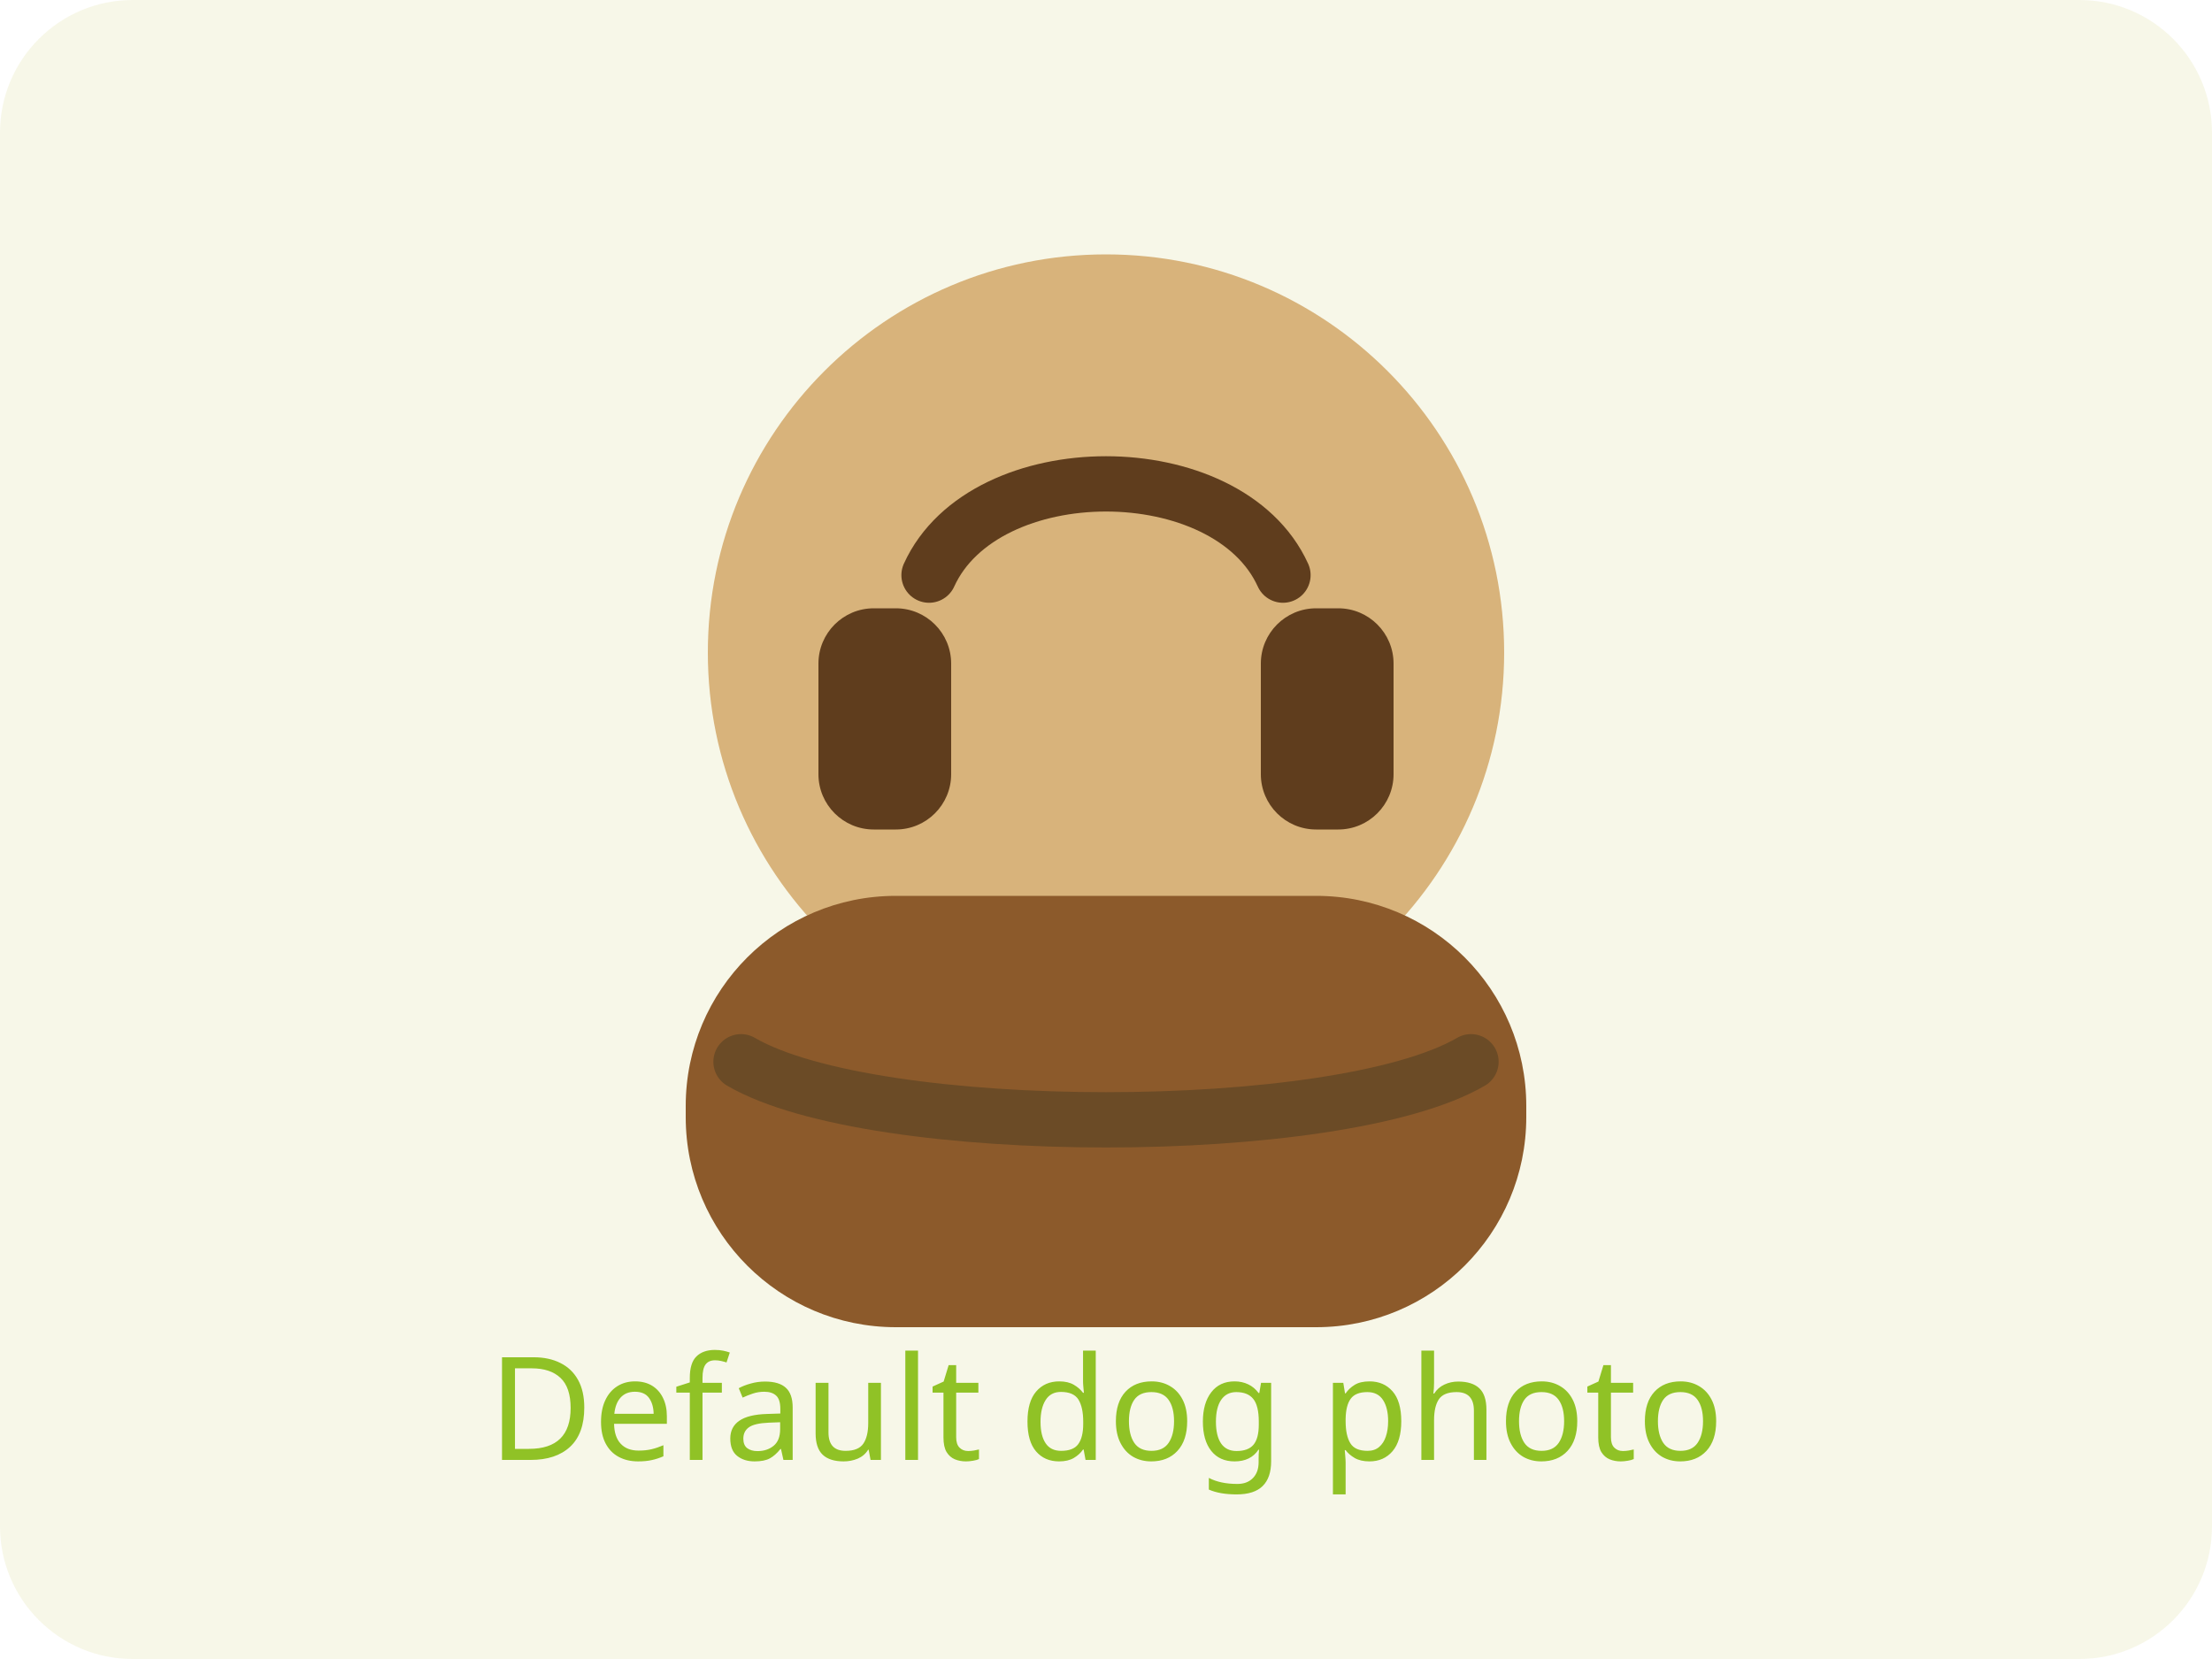
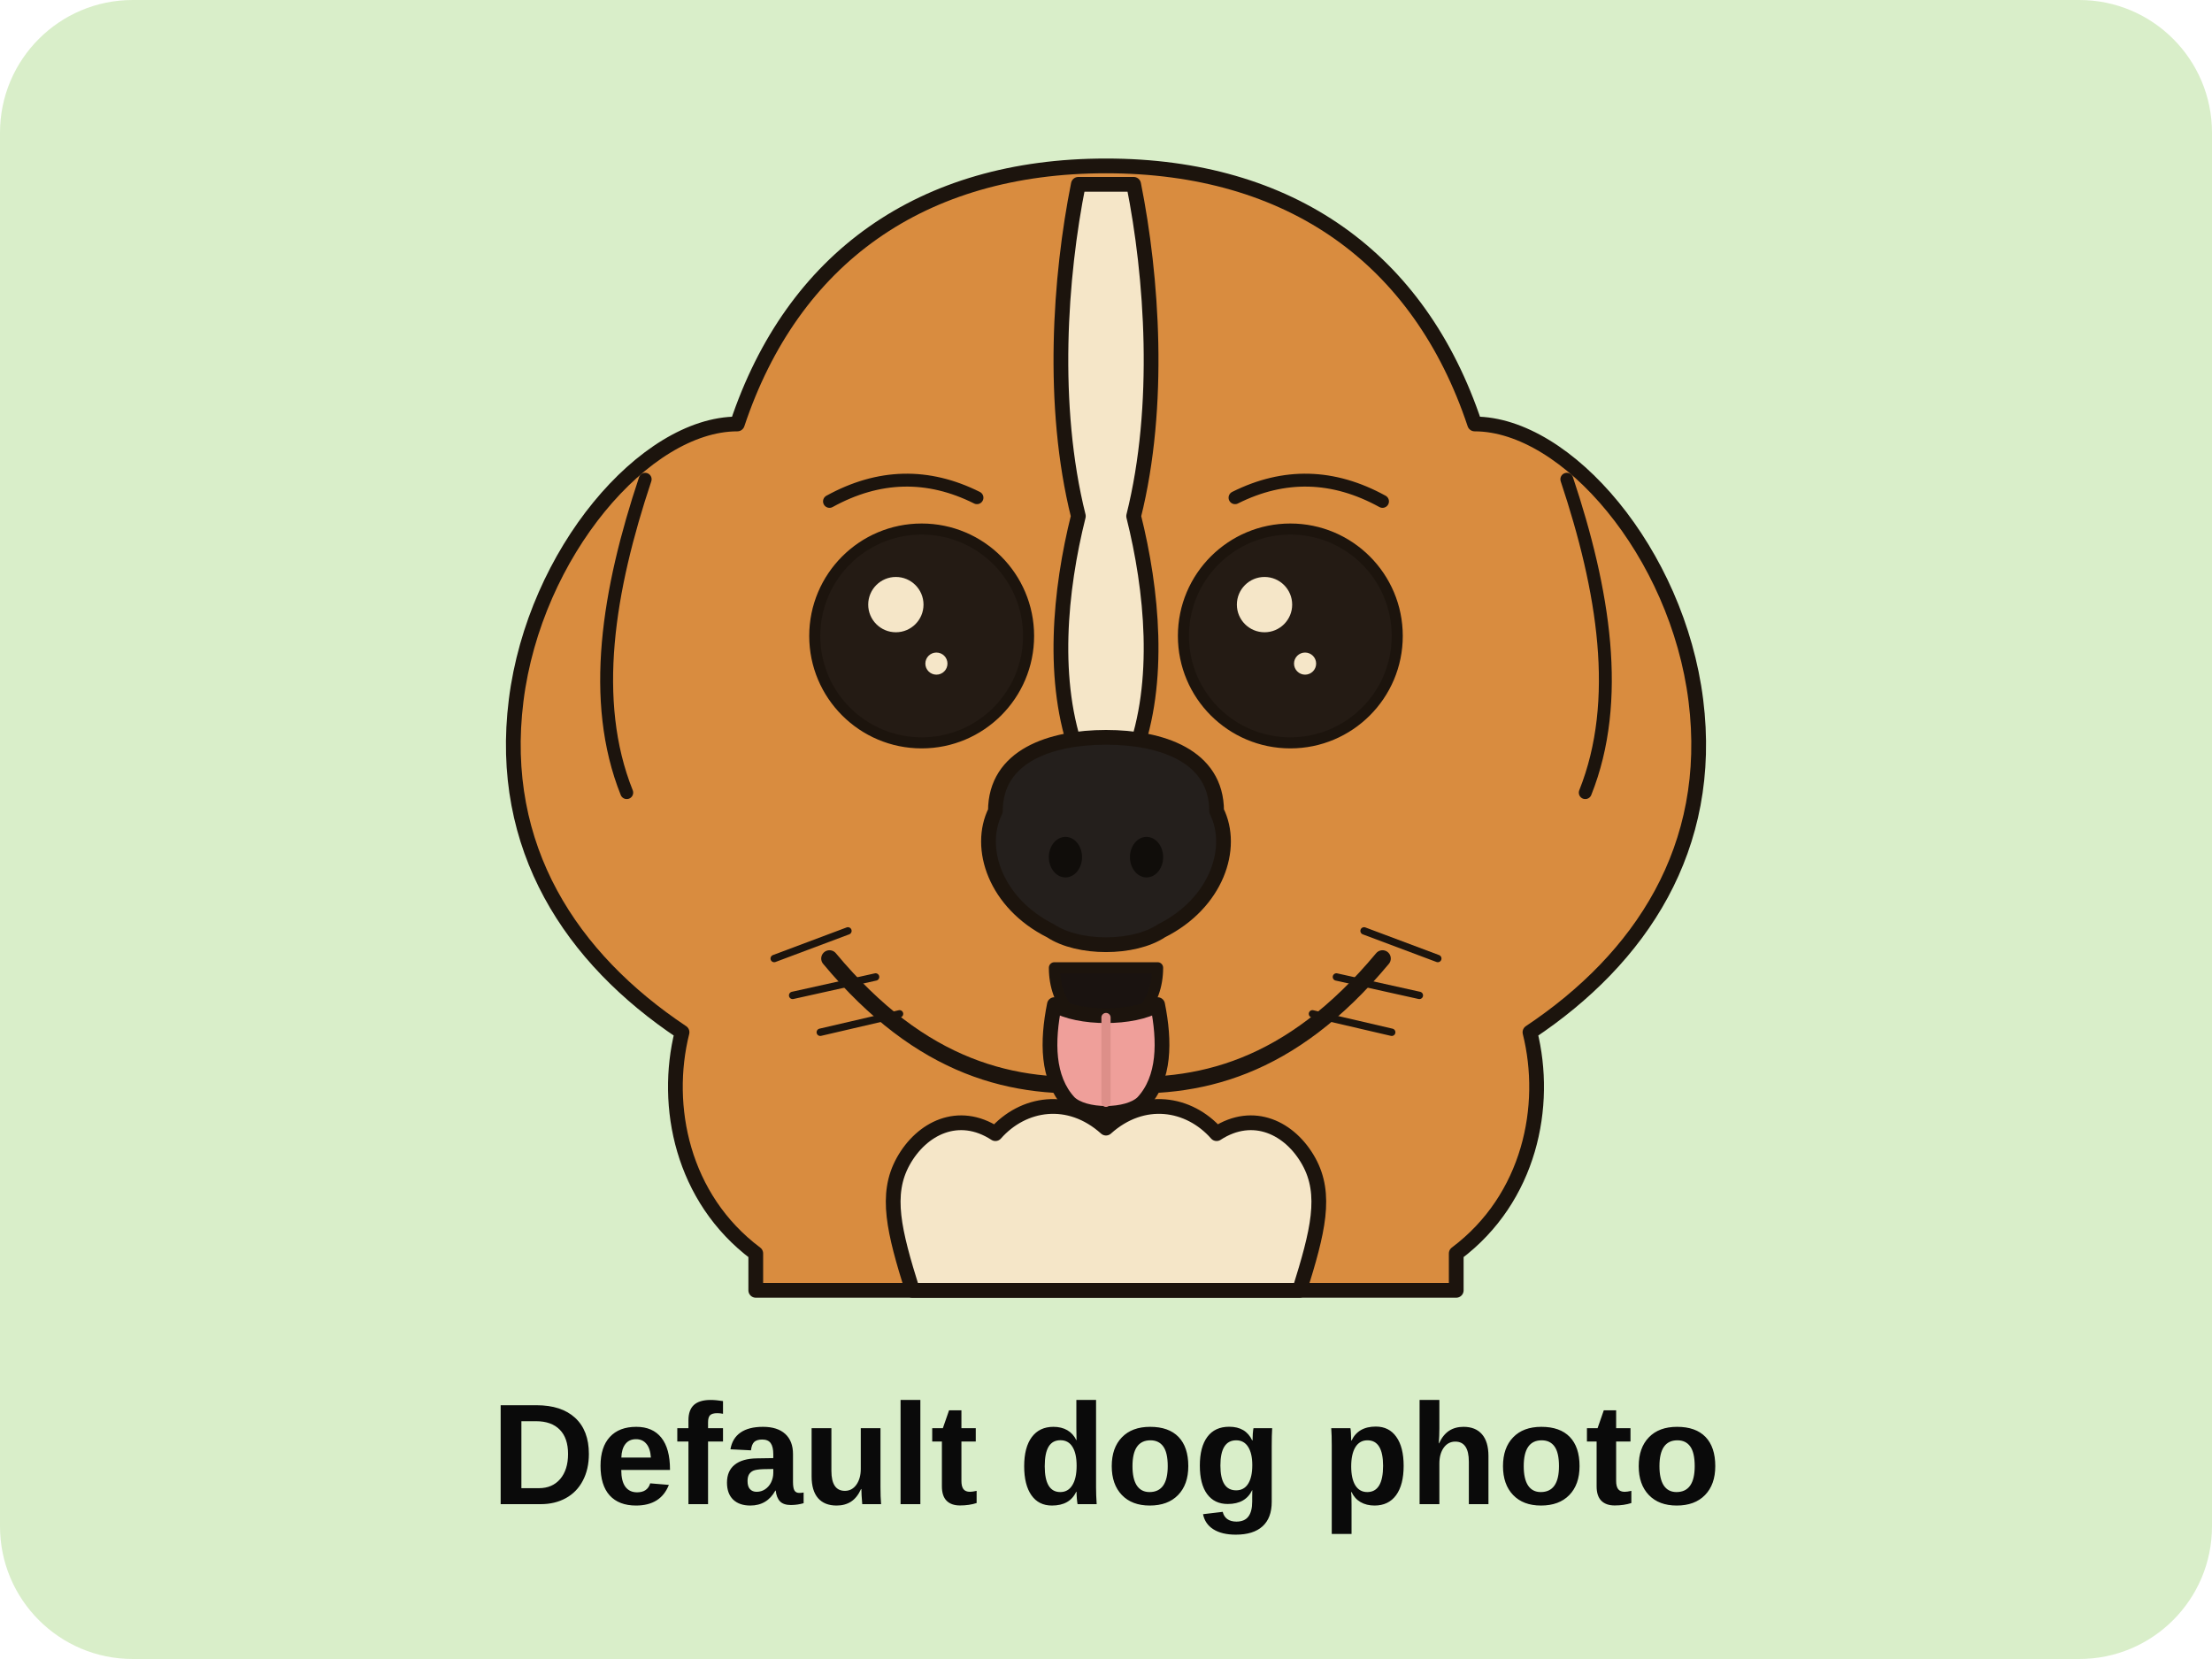
- <svg xmlns="http://www.w3.org/2000/svg" viewBox="0 0 400 300">
-   <rect width="400" height="300" rx="24" fill="#f7f7e8" />
-   <circle cx="200" cy="118" r="72" fill="#d8b37b" />
-   <rect x="124" y="162" width="152" height="78" rx="38" fill="#8c5a2b" />
-   <rect x="148" y="110" width="24" height="40" rx="10" fill="#5f3d1d" />
-   <rect x="228" y="110" width="24" height="40" rx="10" fill="#5f3d1d" />
-   <path d="M168 104c10-22 54-22 64 0" stroke="#5f3d1d" stroke-width="10" stroke-linecap="round" fill="none" />
-   <path d="M134 192c24 14 108 14 132 0" stroke="#6b4b26" stroke-width="10" stroke-linecap="round" fill="none" />
-   <text x="200" y="264" text-anchor="middle" font-family="Segoe UI, sans-serif" font-size="26" fill="#90c226">Default dog photo</text>
+ <svg xmlns="http://www.w3.org/2000/svg" viewBox="0 0 400 300" width="400" height="300" role="img">
+   <rect x="0" y="0" width="400" height="300" rx="24" fill="#d9eec9" />
+   <g transform="translate(66.6667,0) scale(0.333333)">
+     <path d="M 400 90 C 300 90 230 140 200 230 C 150 230 90 300 80 380 C 70 460 110 520 170 560 C 160 600 170 650 210 680 L 210 700 L 590 700 L 590 680 C 630 650 640 600 630 560 C 690 520 730 460 720 380 C 710 300 650 230 600 230 C 570 140 500 90 400 90 Z" fill="#d98c3f" stroke="#1c140d" stroke-width="8" stroke-linejoin="round" />
+     <path d="M 150 260 C 130 320 120 380 140 430" fill="none" stroke="#1c140d" stroke-width="7" stroke-linecap="round" />
+     <path d="M 650 260 C 670 320 680 380 660 430" fill="none" stroke="#1c140d" stroke-width="7" stroke-linecap="round" />
+     <path d="M 385 100 C 375 150 370 220 385 280 C 375 320 370 370 385 410 L 415 410 C 430 370 425 320 415 280 C 430 220 425 150 415 100 Z" fill="#f5e6c8" stroke="#1c140d" stroke-width="8" stroke-linejoin="round" />
+     <path d="M 250 272 Q 290 250 330 270" fill="none" stroke="#1c140d" stroke-width="7" stroke-linecap="round" />
+     <path d="M 470 270 Q 510 250 550 272" fill="none" stroke="#1c140d" stroke-width="7" stroke-linecap="round" />
+     <circle cx="300" cy="345" r="58" fill="#241b14" stroke="#1c140d" stroke-width="6" />
+     <circle cx="500" cy="345" r="58" fill="#241b14" stroke="#1c140d" stroke-width="6" />
+     <circle cx="286" cy="328" r="15" fill="#f5e6c8" />
+     <circle cx="486" cy="328" r="15" fill="#f5e6c8" />
+     <circle cx="308" cy="360" r="6" fill="#f5e6c8" />
+     <circle cx="508" cy="360" r="6" fill="#f5e6c8" />
+     <path d="M 340 440 C 340 410 370 400 400 400 C 430 400 460 410 460 440 C 470 460 460 490 430 505 C 415 515 385 515 370 505 C 340 490 330 460 340 440 Z" fill="#241f1c" stroke="#1c140d" stroke-width="8" stroke-linejoin="round" />
+     <ellipse cx="378" cy="465" rx="9" ry="11" fill="#100d0a" />
+     <ellipse cx="422" cy="465" rx="9" ry="11" fill="#100d0a" />
+     <path d="M 220 520 L 260 505" fill="none" stroke="#1c140d" stroke-width="4" stroke-linecap="round" />
+     <path d="M 230 540 L 275 530" fill="none" stroke="#1c140d" stroke-width="4" stroke-linecap="round" />
+     <path d="M 245 560 L 288 550" fill="none" stroke="#1c140d" stroke-width="4" stroke-linecap="round" />
+     <path d="M 580 520 L 540 505" fill="none" stroke="#1c140d" stroke-width="4" stroke-linecap="round" />
+     <path d="M 570 540 L 525 530" fill="none" stroke="#1c140d" stroke-width="4" stroke-linecap="round" />
+     <path d="M 555 560 L 512 550" fill="none" stroke="#1c140d" stroke-width="4" stroke-linecap="round" />
+     <path d="M 250 520 C 300 580 350 592 400 588 C 450 592 500 580 550 520" fill="none" stroke="#1c140d" stroke-width="9" stroke-linecap="round" />
+     <path d="M 372 525 C 372 545 385 558 400 560 C 415 558 428 545 428 525 Z" fill="#1a1310" stroke="#1c140d" stroke-width="6" stroke-linejoin="round" />
+     <path d="M 290 630 C 300 612 320 602 340 615 C 355 598 380 594 400 612 C 420 594 445 598 460 615 C 480 602 500 612 510 630 C 520 648 515 668 505 700 L 295 700 C 285 668 280 648 290 630 Z" fill="#f5e6c8" stroke="#1c140d" stroke-width="8" stroke-linejoin="round" />
+     <path d="M 372 545 C 368 565 368 585 380 598 C 388 606 412 606 420 598 C 432 585 432 565 428 545 C 415 553 385 553 372 545 Z" fill="#ef9f9a" stroke="#1c140d" stroke-width="8" stroke-linejoin="round" />
+     <path d="M 400 552 L 400 598" fill="none" stroke="#dd8f89" stroke-width="5" stroke-linecap="round" />
+   </g>
+   <text x="200" y="272" text-anchor="middle" font-family="Arial, Helvetica, sans-serif" font-size="26" font-weight="700" fill="#0a0a0a">Default dog photo</text>
</svg>
